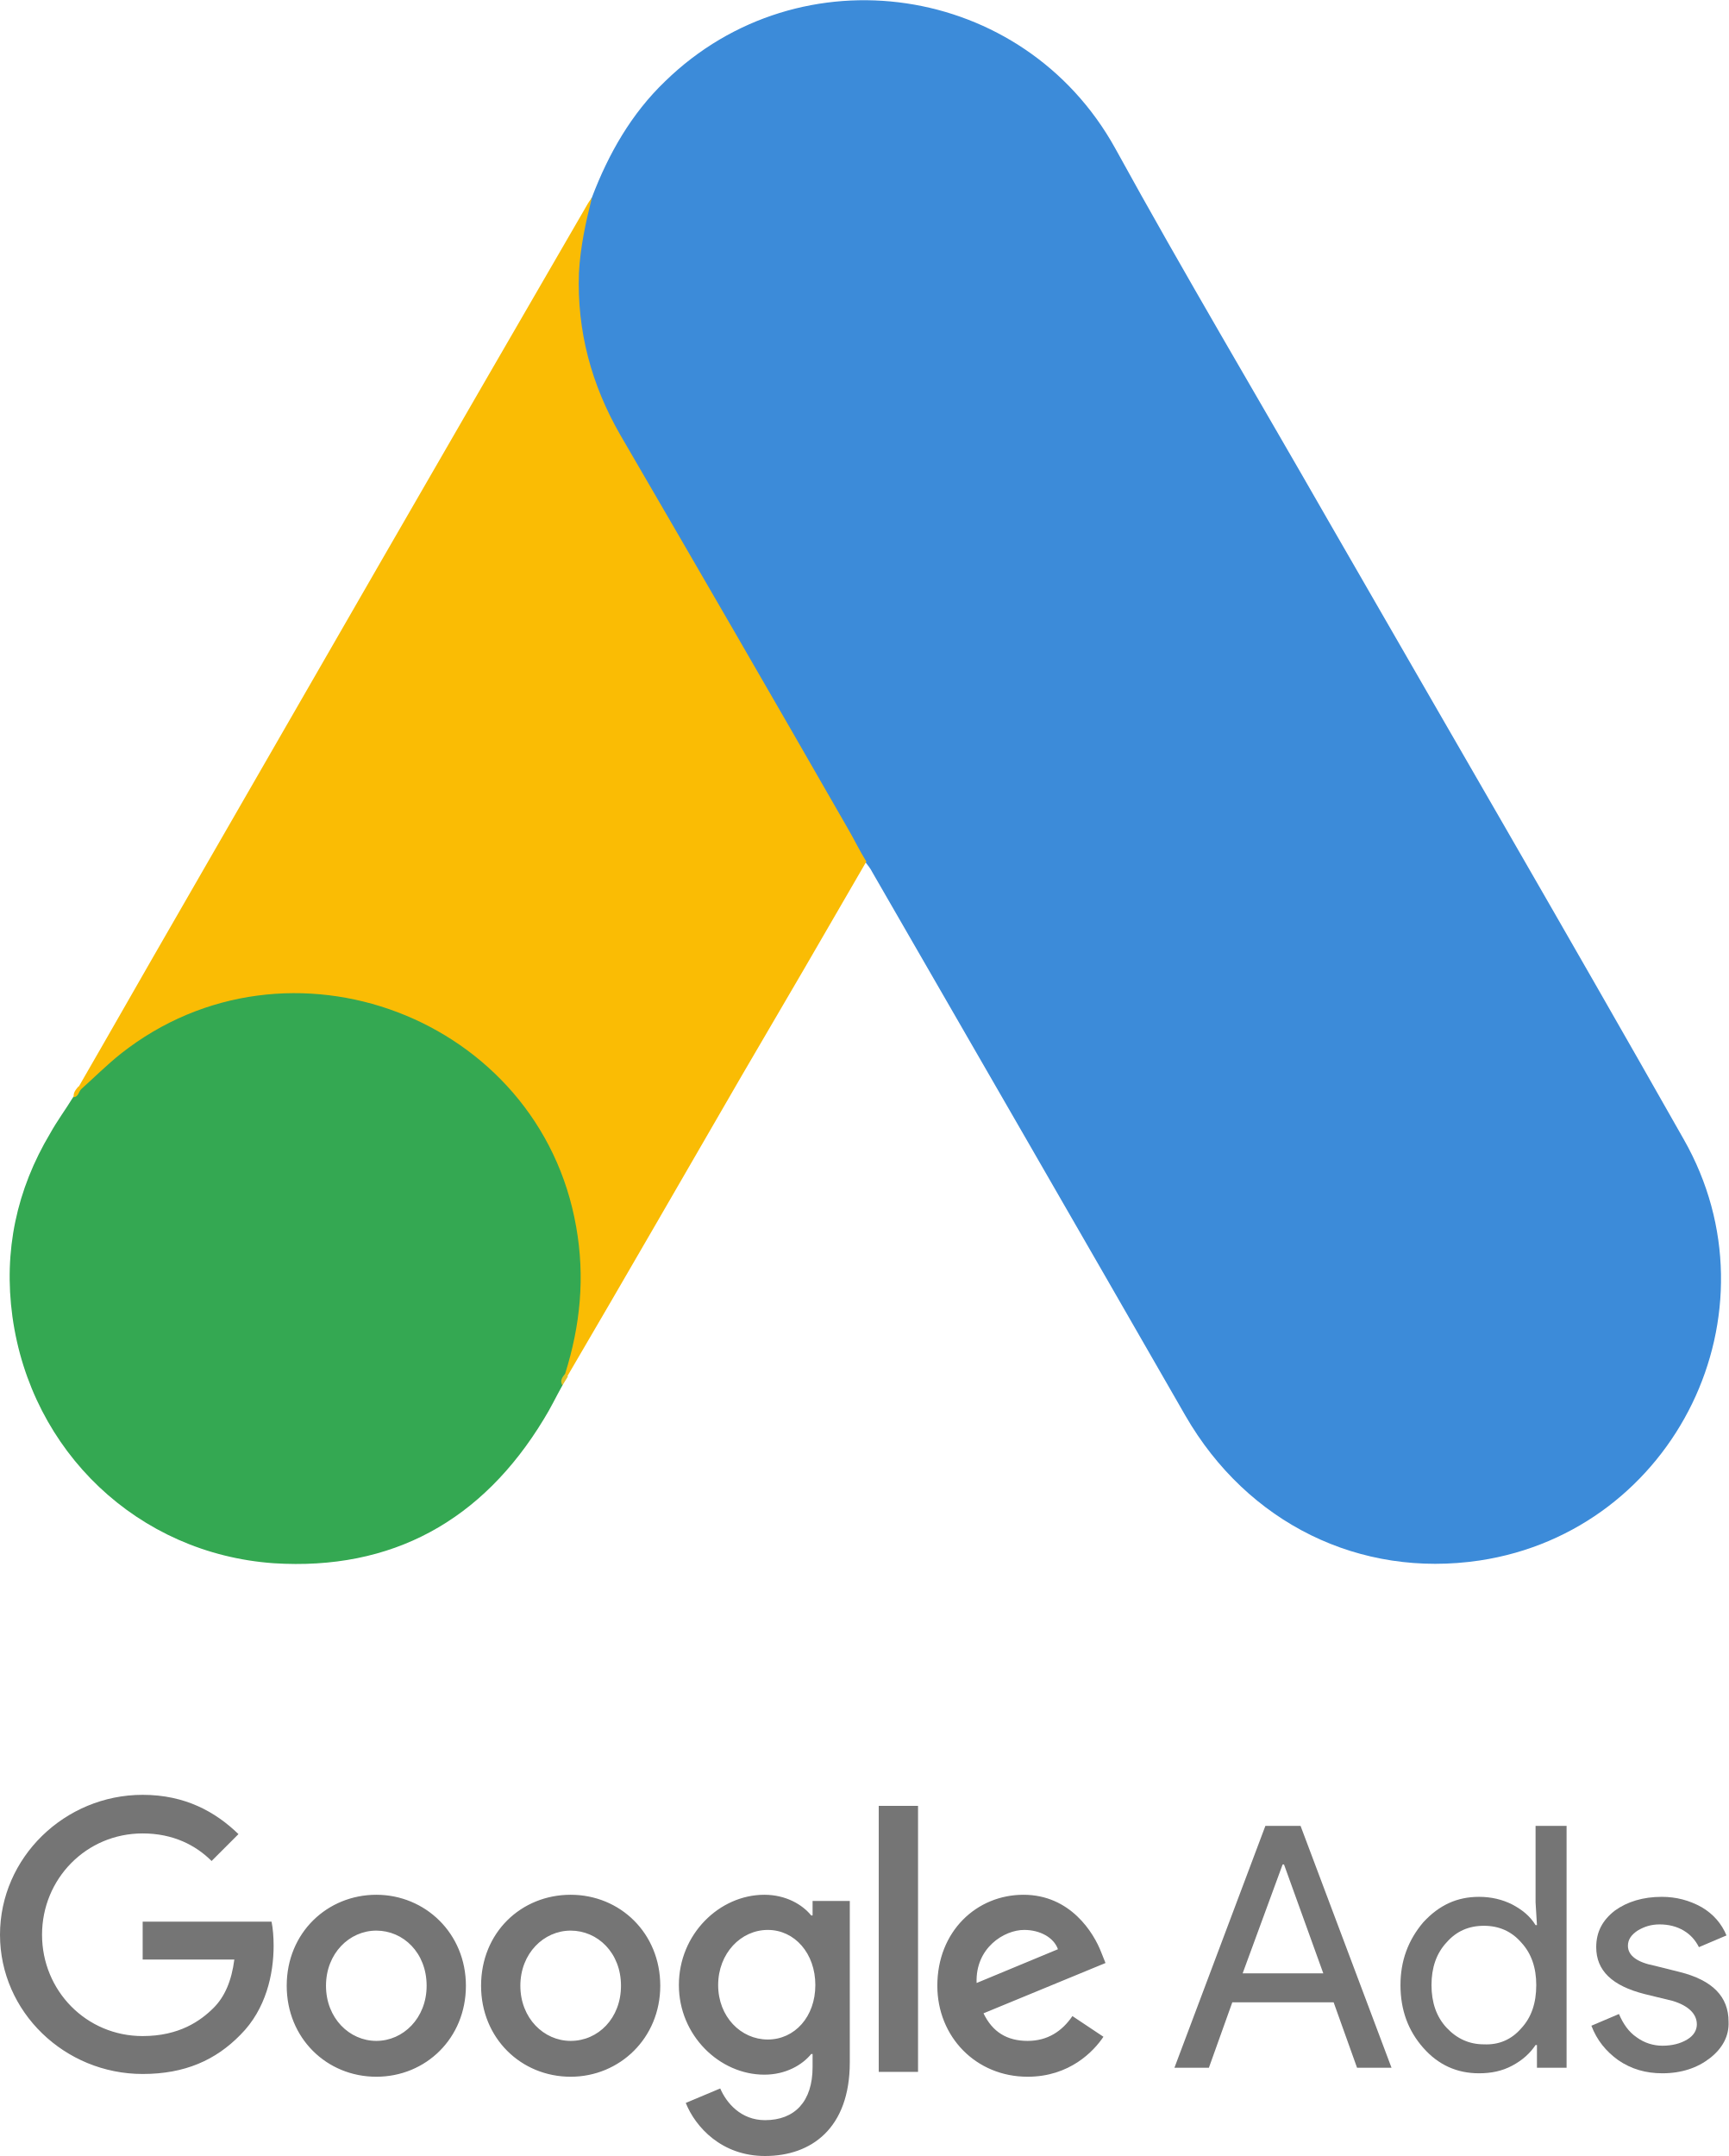
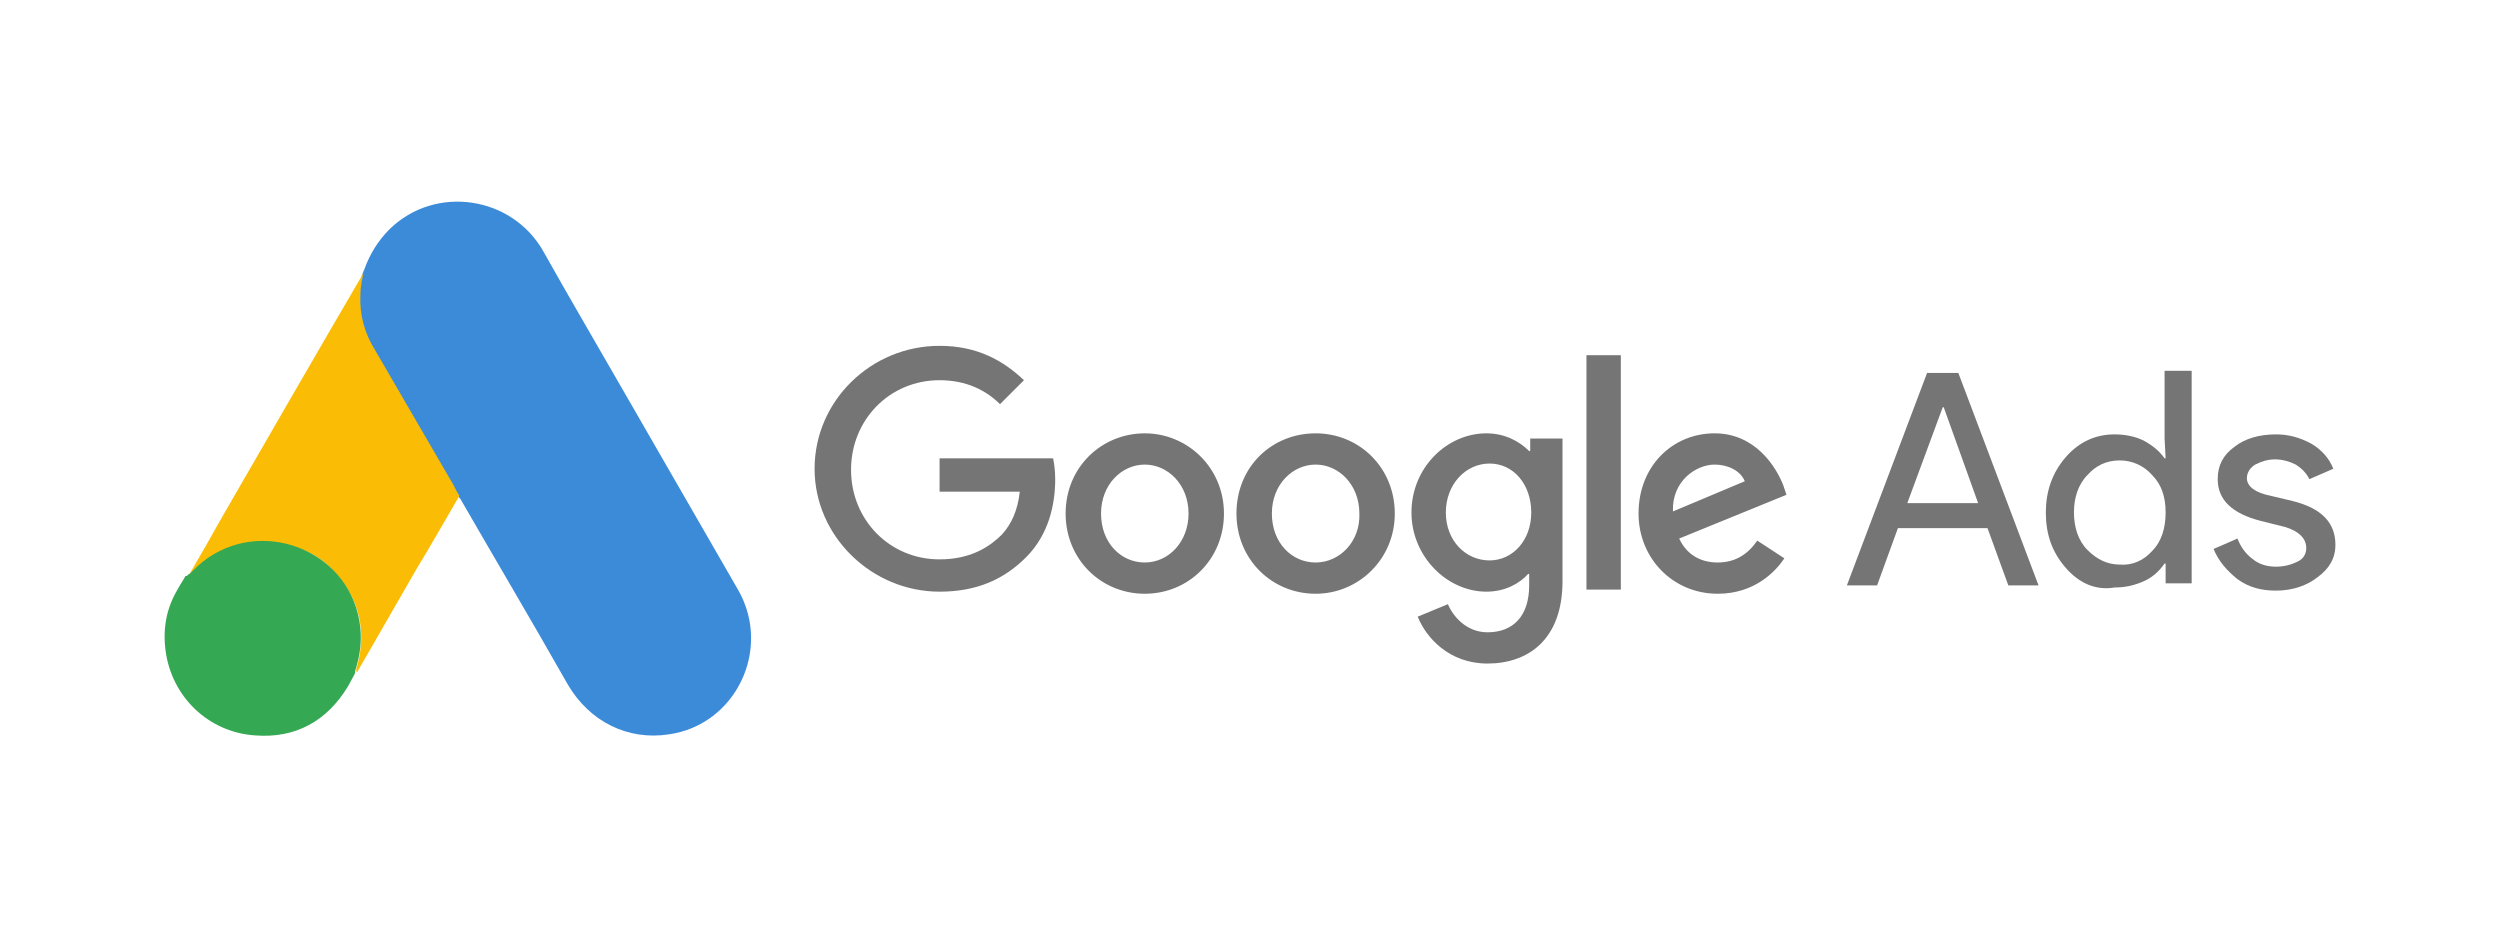
- <svg xmlns="http://www.w3.org/2000/svg" version="1.1" id="Layer_1" x="0px" y="0px" viewBox="0 0 250.8 312.8" style="enable-background:new 0 0 250.8 312.8;" xml:space="preserve">
-   <style type="text/css">
- 	.st0{fill:#3C8BD9;}
- 	.st1{fill:#FABC04;}
- 	.st2{fill:#34A852;}
- 	.st3{fill:#E1C025;}
- 	.st4{fill:#757575;}
- </style>
-   <g>
-     <path class="st0" d="M85.9,28.6c2.4-6.3,5.7-12.1,10.6-16.8c19.6-19.1,52-14.3,65.3,9.7c10,18.2,20.6,36,30.9,54   c17.2,29.9,34.6,59.8,51.6,89.8c14.3,25.1-1.2,56.8-29.6,61.1c-17.4,2.6-33.7-5.4-42.7-21c-15.1-26.3-30.3-52.6-45.4-78.8   c-0.3-0.6-0.7-1.1-1.1-1.6c-1.6-1.3-2.3-3.2-3.3-4.9c-6.7-11.8-13.6-23.5-20.3-35.2c-4.3-7.6-8.8-15.1-13.1-22.7   c-3.9-6.8-5.7-14.2-5.5-22C83.6,36.2,84.1,32.2,85.9,28.6" />
-     <path class="st1" d="M85.9,28.6c-0.9,3.6-1.7,7.2-1.9,11c-0.3,8.4,1.8,16.2,6,23.5C101,82,112,101,122.9,120c1,1.7,1.8,3.4,2.8,5   c-6,10.4-12,20.7-18.1,31.1c-8.4,14.5-16.8,29.1-25.3,43.6c-0.4,0-0.5-0.2-0.6-0.5c-0.1-0.8,0.2-1.5,0.4-2.3   c4.1-15,0.7-28.3-9.6-39.7c-6.3-6.9-14.3-10.8-23.5-12.1c-12-1.7-22.6,1.4-32.1,8.9c-1.7,1.3-2.8,3.2-4.8,4.2   c-0.4,0-0.6-0.2-0.7-0.5c4.8-8.3,9.5-16.6,14.3-24.9C45.5,98.4,65.3,64,85.2,29.7C85.4,29.3,85.7,29,85.9,28.6" />
-     <path class="st2" d="M11.8,158c1.9-1.7,3.7-3.5,5.7-5.1c24.3-19.2,60.8-5.3,66.1,25.1c1.3,7.3,0.6,14.3-1.6,21.3   c-0.1,0.6-0.2,1.1-0.4,1.7c-0.9,1.6-1.7,3.3-2.7,4.9c-8.9,14.7-22,22-39.2,20.9C20,225.4,4.5,210.6,1.8,191   c-1.3-9.5,0.6-18.4,5.5-26.6c1-1.8,2.2-3.4,3.3-5.2C11.1,158.8,10.9,158,11.8,158" />
-     <path class="st1" d="M11.8,158c-0.4,0.4-0.4,1.1-1.1,1.2c-0.1-0.7,0.3-1.1,0.7-1.6L11.8,158" />
-     <path class="st3" d="M81.6,201c-0.4-0.7,0-1.2,0.4-1.7c0.1,0.1,0.3,0.3,0.4,0.4L81.6,201" />
-     <path class="st4" d="M20.7,260.4C9.4,260.4,0,269.5,0,280.7s9.4,20.2,20.7,20.2c6.1,0,10.6-2,14.2-5.7c3.7-3.7,4.8-8.8,4.8-12.9   c0-1.3-0.1-2.5-0.3-3.5H20.7v5.5H34c-0.4,3.1-1.4,5.4-3,7c-1.9,1.9-5,4.1-10.3,4.1c-8.2,0-14.6-6.6-14.6-14.7S12.5,266,20.7,266   c4.4,0,7.7,1.7,10,4l3.9-3.9C31.3,262.9,26.9,260.4,20.7,260.4z M54.6,274.9c-7.1,0-13,5.5-13,13.2c0,7.6,5.8,13.2,13,13.2   s13-5.6,13-13.2S61.7,274.9,54.6,274.9 M54.6,296.1c-3.9,0-7.3-3.3-7.3-8s3.4-8,7.3-8s7.3,3.2,7.3,8   C61.9,292.8,58.5,296.1,54.6,296.1 M82.8,274.9c-7.2,0-13,5.5-13,13.2c0,7.6,5.8,13.2,13,13.2c7.1,0,13-5.6,13-13.2   S90,274.9,82.8,274.9 M82.8,296.1c-3.9,0-7.3-3.3-7.3-8s3.4-8,7.3-8s7.3,3.2,7.3,8C90.1,292.8,86.8,296.1,82.8,296.1 M110.9,274.9   c-6.5,0-12.4,5.7-12.4,13.1c0,7.3,5.9,13,12.4,13c3.1,0,5.5-1.4,6.8-3h0.2v1.9c0,5-2.6,7.7-6.9,7.7c-3.5,0-5.6-2.5-6.5-4.6l-5,2.1   c1.4,3.5,5.2,7.7,11.5,7.7c6.7,0,12.3-4,12.3-13.6v-23.4h-5.4v2.1h-0.2C116.4,276.3,114,274.9,110.9,274.9 M111.4,295.9   c-3.9,0-7.2-3.3-7.2-7.9s3.3-8,7.2-8c3.9,0,6.9,3.4,6.9,8S115.3,295.9,111.4,295.9 M127.5,262h5.7v38.6h-5.7V262z M148.5,274.9   c-6.8,0-12.5,5.3-12.5,13.2c0,7.4,5.6,13.2,13.1,13.2c6.1,0,9.6-3.7,11-5.8l-4.5-3c-1.5,2.2-3.6,3.6-6.5,3.6c-3,0-5.1-1.3-6.4-4   l17.7-7.3l-0.6-1.5C158.7,280.4,155.3,274.9,148.5,274.9 M141.7,287.7c-0.2-5.1,4-7.7,6.9-7.7c2.3,0,4.3,1.1,4.9,2.8L141.7,287.7z" />
-     <path class="st4" d="M170.4,300l13.2-35.1h5.1l13.2,35.1h-5l-3.4-9.5h-14.7l-3.4,9.5H170.4z M180.3,286.3H192l-5.7-15.8h-0.2   L180.3,286.3z" />
-     <path class="st4" d="M206.5,297.1c-2.2-2.5-3.3-5.5-3.3-9.1c0-3.5,1.1-6.5,3.3-9.1c2.3-2.5,4.9-3.7,8.1-3.7c1.8,0,3.4,0.4,4.8,1.1   c1.5,0.8,2.6,1.7,3.4,3h0.2l-0.2-3.3v-11.1h4.5V300H223v-3.3h-0.2c-0.8,1.2-1.9,2.2-3.4,3s-3.1,1.1-4.8,1.1   C211.4,300.8,208.7,299.6,206.5,297.1 M220.7,294.3c1.5-1.6,2.2-3.7,2.2-6.3c0-2.5-0.7-4.6-2.2-6.2c-1.4-1.6-3.2-2.4-5.4-2.4   s-4,0.8-5.4,2.4c-1.5,1.6-2.2,3.7-2.2,6.2s0.7,4.6,2.2,6.2s3.3,2.4,5.4,2.4C217.5,296.7,219.3,295.9,220.7,294.3" />
-     <path class="st4" d="M248.1,298.6c-1.8,1.4-4.1,2.2-6.9,2.2c-2.4,0-4.5-0.6-6.4-1.9c-1.8-1.3-3.1-2.9-3.9-5l4-1.7   c0.6,1.4,1.4,2.6,2.6,3.4c1.1,0.8,2.4,1.2,3.7,1.2c1.4,0,2.6-0.3,3.6-0.9s1.4-1.4,1.4-2.2c0-1.5-1.2-2.7-3.5-3.4l-4.1-1   c-4.7-1.2-7-3.4-7-6.8c0-2.2,0.9-3.9,2.7-5.3c1.8-1.3,4.1-2,6.8-2c2.1,0,4,0.5,5.8,1.5c1.7,1,2.9,2.4,3.6,4.1l-4,1.7   c-0.5-1-1.2-1.8-2.2-2.4s-2.2-0.9-3.5-0.9c-1.2,0-2.2,0.3-3.2,0.9c-0.9,0.6-1.4,1.3-1.4,2.2c0,1.4,1.3,2.4,3.9,2.9l3.6,0.9   c4.8,1.2,7.1,3.6,7.1,7.2C250.9,295.4,249.9,297.2,248.1,298.6" />
-   </g>
+ <svg xmlns="http://www.w3.org/2000/svg" version="1.1" id="Layer_1" x="0px" y="0px" viewBox="0 0 240 90" enable-background="new 0 0 240 90" xml:space="preserve">
+   <path fill="#3C8BD9" d="M35,25.8c0.5-1.4,1.3-2.7,2.4-3.8c4.4-4.3,11.8-3.2,14.8,2.2c2.3,4.1,4.7,8.2,7,12.2  c3.9,6.8,7.8,13.5,11.7,20.3c3.2,5.7-0.3,12.9-6.7,13.8c-3.9,0.6-7.6-1.2-9.7-4.8c-3.4-6-6.9-11.9-10.3-17.8  c-0.1-0.1-0.2-0.2-0.2-0.4c-0.4-0.3-0.5-0.7-0.7-1.1c-1.5-2.7-3.1-5.3-4.6-8c-1-1.7-2-3.4-3-5.1c-0.9-1.5-1.3-3.2-1.2-5  C34.5,27.5,34.6,26.6,35,25.8" />
+   <path fill="#FABC04" d="M35,25.8c-0.2,0.8-0.4,1.6-0.4,2.5c-0.1,1.9,0.4,3.7,1.4,5.3c2.5,4.3,5,8.6,7.5,12.9  c0.2,0.4,0.4,0.8,0.6,1.1c-1.4,2.4-2.7,4.7-4.1,7c-1.9,3.3-3.8,6.6-5.7,9.9c-0.1,0-0.1,0-0.1-0.1c0-0.2,0-0.3,0.1-0.5  c0.9-3.4,0.2-6.4-2.2-9c-1.4-1.6-3.2-2.4-5.3-2.7c-2.7-0.4-5.1,0.3-7.3,2c-0.4,0.3-0.6,0.7-1.1,1c-0.1,0-0.1,0-0.2-0.1  c1.1-1.9,2.2-3.8,3.2-5.6c4.5-7.8,9-15.6,13.5-23.3C34.9,25.9,35,25.9,35,25.8" />
+   <path fill="#34A852" d="M18.2,55.1c0.4-0.4,0.8-0.8,1.3-1.2c5.5-4.3,13.8-1.2,15,5.7c0.3,1.7,0.1,3.2-0.4,4.8c0,0.1,0,0.2-0.1,0.4  c-0.2,0.4-0.4,0.7-0.6,1.1c-2,3.3-5,5-8.9,4.7c-4.5-0.3-8-3.7-8.6-8.1c-0.3-2.2,0.1-4.2,1.2-6c0.2-0.4,0.5-0.8,0.7-1.2  C18.1,55.3,18,55.1,18.2,55.1" />
+   <path fill="#757575" d="M90.2,33.2c-6.6,0-12,5.3-12,11.8s5.5,11.8,12,11.8c3.6,0,6.2-1.2,8.3-3.3c2.2-2.2,2.8-5.1,2.8-7.5  c0-0.8-0.1-1.5-0.2-2H90.2v3.2h7.7c-0.2,1.8-0.8,3.1-1.7,4.1c-1.1,1.1-2.9,2.4-6,2.4c-4.8,0-8.5-3.8-8.5-8.6s3.7-8.6,8.5-8.6  c2.6,0,4.5,1,5.8,2.3l2.3-2.3C96.3,34.6,93.8,33.2,90.2,33.2z M109.9,41.6c-4.1,0-7.6,3.2-7.6,7.7c0,4.4,3.4,7.7,7.6,7.7  c4.2,0,7.6-3.3,7.6-7.7S114,41.6,109.9,41.6 M109.9,54c-2.3,0-4.2-1.9-4.2-4.7s2-4.7,4.2-4.7s4.2,1.9,4.2,4.7  C114.1,52,112.2,54,109.9,54 M126.3,41.6c-4.2,0-7.6,3.2-7.6,7.7c0,4.4,3.4,7.7,7.6,7.7c4.1,0,7.6-3.3,7.6-7.7  S130.5,41.6,126.3,41.6 M126.3,54c-2.3,0-4.2-1.9-4.2-4.7s2-4.7,4.2-4.7s4.2,1.9,4.2,4.7C130.6,52,128.6,54,126.3,54 M142.7,41.6  c-3.8,0-7.2,3.3-7.2,7.6c0,4.2,3.4,7.6,7.2,7.6c1.8,0,3.2-0.8,4-1.7h0.1v1.1c0,2.9-1.5,4.5-4,4.5c-2,0-3.3-1.5-3.8-2.7l-2.9,1.2  c0.8,2,3,4.5,6.7,4.5c3.9,0,7.2-2.3,7.2-7.9V42.1h-3.1v1.2h-0.1C145.9,42.4,144.5,41.6,142.7,41.6 M143,53.8c-2.3,0-4.2-1.9-4.2-4.6  s1.9-4.7,4.2-4.7c2.3,0,4,2,4,4.7S145.2,53.8,143,53.8 M152.3,34.1h3.3v22.5h-3.3V34.1z M164.6,41.6c-4,0-7.3,3.1-7.3,7.7  c0,4.3,3.3,7.7,7.6,7.7c3.6,0,5.6-2.2,6.4-3.4l-2.6-1.7c-0.9,1.3-2.1,2.1-3.8,2.1c-1.7,0-3-0.8-3.7-2.3l10.3-4.2l-0.3-0.9  C170.5,44.8,168.5,41.6,164.6,41.6 M160.6,49.1c-0.1-3,2.3-4.5,4-4.5c1.3,0,2.5,0.6,2.9,1.6L160.6,49.1z" />
+   <path fill="#757575" d="M177.3,56.2l7.7-20.4h3l7.7,20.4h-2.9l-2-5.5h-8.6l-2,5.5H177.3z M183.1,48.3h6.8l-3.3-9.2h-0.1L183.1,48.3z  " />
+   <path fill="#757575" d="M198.3,54.5c-1.3-1.5-1.9-3.2-1.9-5.3c0-2,0.6-3.8,1.9-5.3c1.3-1.5,2.9-2.2,4.7-2.2c1,0,2,0.2,2.8,0.6  c0.9,0.5,1.5,1,2,1.7h0.1l-0.1-1.9v-6.5h2.6v20.4h-2.5v-1.9h-0.1c-0.5,0.7-1.1,1.3-2,1.7s-1.8,0.6-2.8,0.6  C201.2,56.7,199.6,56,198.3,54.5 M206.6,52.9c0.9-0.9,1.3-2.2,1.3-3.7c0-1.5-0.4-2.7-1.3-3.6c-0.8-0.9-1.9-1.4-3.1-1.4  c-1.3,0-2.3,0.5-3.1,1.4c-0.9,0.9-1.3,2.2-1.3,3.6s0.4,2.7,1.3,3.6c0.9,0.9,1.9,1.4,3.1,1.4C204.7,54.3,205.8,53.8,206.6,52.9" />
+   <path fill="#757575" d="M222.5,55.4c-1,0.8-2.4,1.3-4,1.3c-1.4,0-2.6-0.3-3.7-1.1c-1-0.8-1.8-1.7-2.3-2.9l2.3-1  c0.3,0.8,0.8,1.5,1.5,2c0.6,0.5,1.4,0.7,2.2,0.7c0.8,0,1.5-0.2,2.1-0.5c0.6-0.3,0.8-0.8,0.8-1.3c0-0.9-0.7-1.6-2-2L217,50  c-2.7-0.7-4.1-2-4.1-4c0-1.3,0.5-2.3,1.6-3.1c1-0.8,2.4-1.2,4-1.2c1.2,0,2.3,0.3,3.4,0.9c1,0.6,1.7,1.4,2.1,2.4l-2.3,1  c-0.3-0.6-0.7-1-1.3-1.4c-0.6-0.3-1.3-0.5-2-0.5c-0.7,0-1.3,0.2-1.9,0.5c-0.5,0.3-0.8,0.8-0.8,1.3c0,0.8,0.8,1.4,2.3,1.7l2.1,0.5  c2.8,0.7,4.1,2.1,4.1,4.2C224.2,53.6,223.6,54.6,222.5,55.4" />
</svg>
